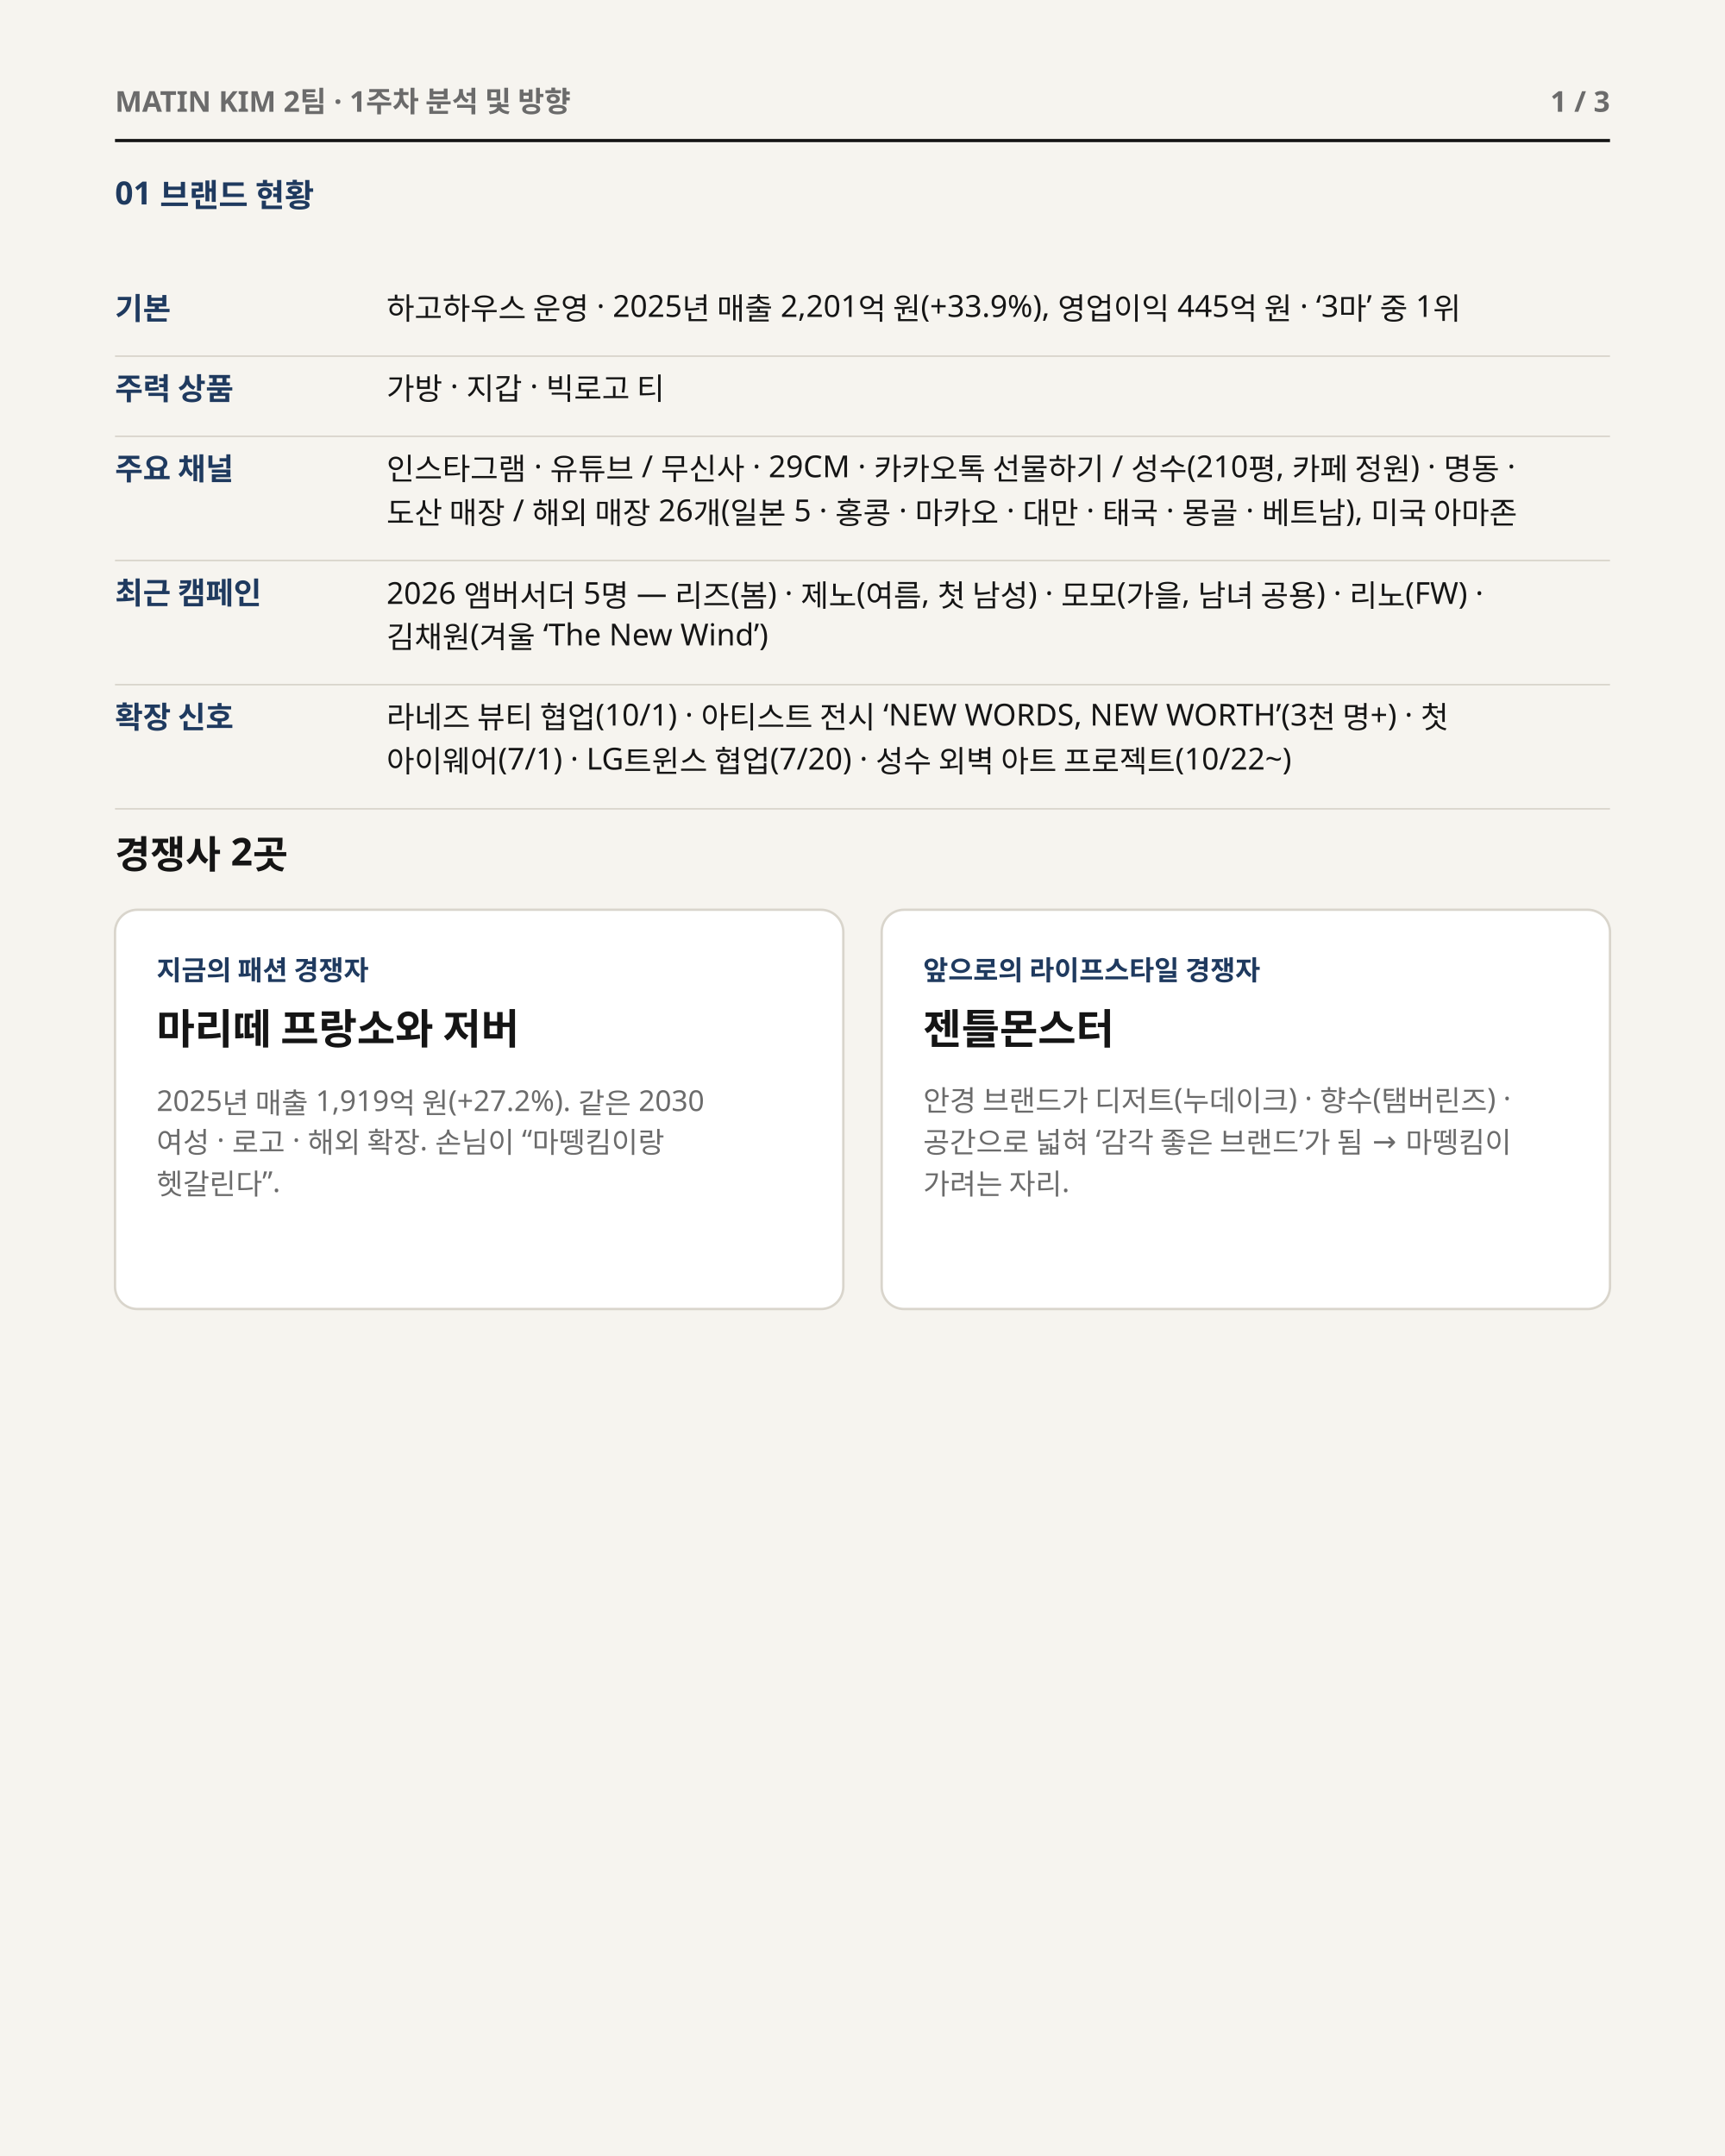
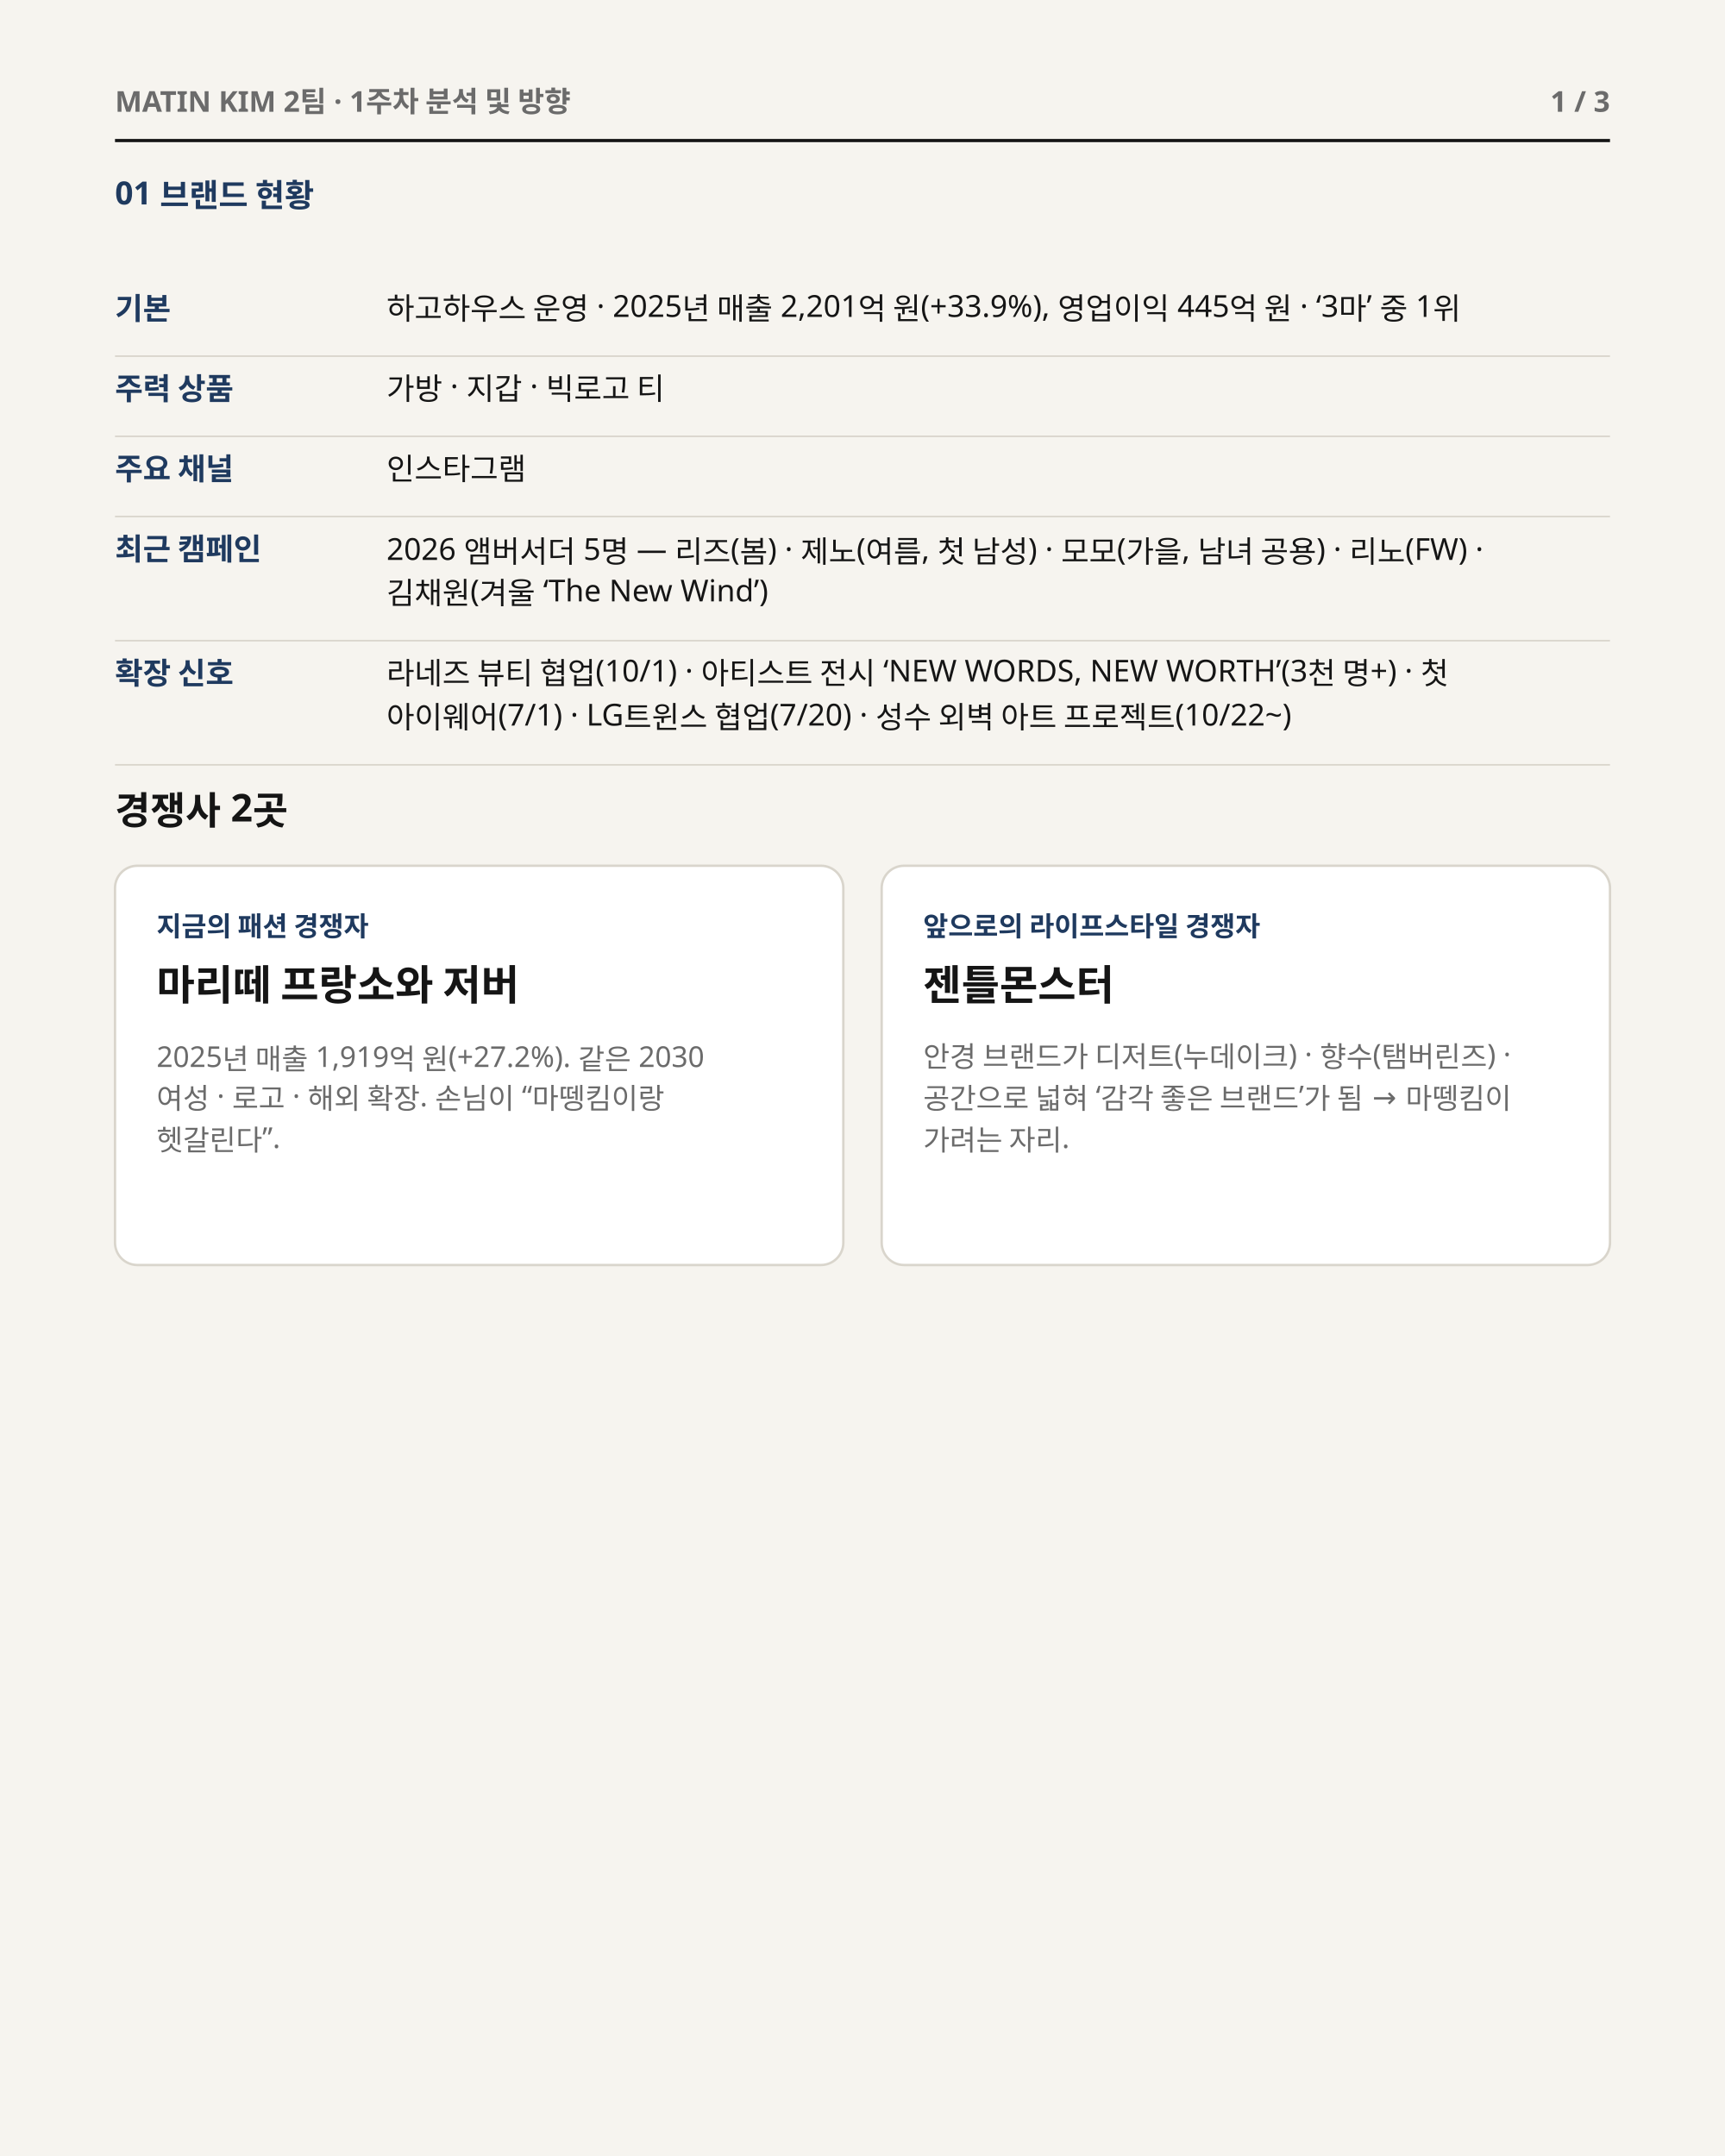
<svg xmlns="http://www.w3.org/2000/svg" width="1080" height="1350" viewBox="0 0 1080 1350">
  <rect width="1080" height="1350" fill="#F6F4EF" />
  <text x="72" y="70" font-family="Pretendard, 'Noto Sans KR', sans-serif" font-size="18" font-weight="600" fill="#6B6B6B" text-anchor="start">MATIN KIM 2팀 · 1주차 분석 및 방향</text>
  <text x="1008" y="70" font-family="Pretendard, 'Noto Sans KR', sans-serif" font-size="18" font-weight="600" fill="#6B6B6B" text-anchor="end">1 / 3</text>
  <line x1="72" y1="88" x2="1008" y2="88" stroke="#151515" stroke-width="2" />
  <text x="72" y="128" font-family="Pretendard, 'Noto Sans KR', sans-serif" font-size="20" font-weight="700" fill="#1F3A5F" text-anchor="start">01  브랜드 현황</text>
  <text x="72" y="200" font-family="Pretendard, 'Noto Sans KR', sans-serif" font-size="19" font-weight="700" fill="#1F3A5F" text-anchor="start">기본</text>
  <text x="242" y="200" font-family="Pretendard, 'Noto Sans KR', sans-serif" font-size="19" font-weight="400" fill="#151515" text-anchor="start">하고하우스 운영 · 2025년 매출 2,201억 원(+33.9%), 영업이익 445억 원 · ‘3마’ 중 1위</text>
  <line x1="72" y1="223.0" x2="1008" y2="223.0" stroke="#D9D5CC" stroke-width="1" />
  <text x="72" y="250.2" font-family="Pretendard, 'Noto Sans KR', sans-serif" font-size="19" font-weight="700" fill="#1F3A5F" text-anchor="start">주력 상품</text>
  <text x="242" y="250.2" font-family="Pretendard, 'Noto Sans KR', sans-serif" font-size="19" font-weight="400" fill="#151515" text-anchor="start">가방 · 지갑 · 빅로고 티</text>
  <line x1="72" y1="273.2" x2="1008" y2="273.2" stroke="#D9D5CC" stroke-width="1" />
  <text x="72" y="300.4" font-family="Pretendard, 'Noto Sans KR', sans-serif" font-size="19" font-weight="700" fill="#1F3A5F" text-anchor="start">주요 채널</text>
-   <text x="242" y="300.4" font-family="Pretendard, 'Noto Sans KR', sans-serif" font-size="19" font-weight="400" fill="#151515" text-anchor="start">인스타그램 · 유튜브 / 무신사 · 29CM · 카카오톡 선물하기 / 성수(210평, 카페 정원) · 명동 ·</text>
-   <text x="242" y="327.95" font-family="Pretendard, 'Noto Sans KR', sans-serif" font-size="19" font-weight="400" fill="#151515" text-anchor="start">도산 매장 / 해외 매장 26개(일본 5 · 홍콩 · 마카오 · 대만 · 태국 · 몽골 · 베트남), 미국 아마존</text>
-   <line x1="72" y1="350.95" x2="1008" y2="350.95" stroke="#D9D5CC" stroke-width="1" />
-   <text x="72" y="378.15" font-family="Pretendard, 'Noto Sans KR', sans-serif" font-size="19" font-weight="700" fill="#1F3A5F" text-anchor="start">최근 캠페인</text>
-   <text x="242" y="378.15" font-family="Pretendard, 'Noto Sans KR', sans-serif" font-size="19" font-weight="400" fill="#151515" text-anchor="start">2026 앰버서더 5명 — 리즈(봄) · 제노(여름, 첫 남성) · 모모(가을, 남녀 공용) · 리노(FW) ·</text>
-   <text x="242" y="405.7" font-family="Pretendard, 'Noto Sans KR', sans-serif" font-size="19" font-weight="400" fill="#151515" text-anchor="start">김채원(겨울 ‘The New Wind’)</text>
-   <line x1="72" y1="428.7" x2="1008" y2="428.7" stroke="#D9D5CC" stroke-width="1" />
-   <text x="72" y="455.9" font-family="Pretendard, 'Noto Sans KR', sans-serif" font-size="19" font-weight="700" fill="#1F3A5F" text-anchor="start">확장 신호</text>
-   <text x="242" y="455.9" font-family="Pretendard, 'Noto Sans KR', sans-serif" font-size="19" font-weight="400" fill="#151515" text-anchor="start">라네즈 뷰티 협업(10/1) · 아티스트 전시 ‘NEW WORDS, NEW WORTH’(3천 명+) · 첫</text>
-   <text x="242" y="483.45" font-family="Pretendard, 'Noto Sans KR', sans-serif" font-size="19" font-weight="400" fill="#151515" text-anchor="start">아이웨어(7/1) · LG트윈스 협업(7/20) · 성수 외벽 아트 프로젝트(10/22~)</text>
-   <line x1="72" y1="506.45" x2="1008" y2="506.45" stroke="#D9D5CC" stroke-width="1" />
-   <text x="72" y="543.65" font-family="Pretendard, 'Noto Sans KR', sans-serif" font-size="24" font-weight="800" fill="#151515" text-anchor="start">경쟁사 2곳</text>
-   <rect x="72.0" y="569.65" width="456.0" height="250" rx="14" fill="#FFFFFF" stroke="#D9D5CC" stroke-width="1.5" />
-   <text x="98.0" y="613.65" font-family="Pretendard, 'Noto Sans KR', sans-serif" font-size="17" font-weight="700" fill="#1F3A5F" text-anchor="start">지금의 패션 경쟁자</text>
-   <text x="98.0" y="653.65" font-family="Pretendard, 'Noto Sans KR', sans-serif" font-size="26" font-weight="800" fill="#151515" text-anchor="start">마리떼 프랑소와 저버</text>
-   <text x="98.0" y="695.65" font-family="Pretendard, 'Noto Sans KR', sans-serif" font-size="18" font-weight="500" fill="#6B6B6B" text-anchor="start">2025년 매출 1,919억 원(+27.2%). 같은 2030</text>
-   <text x="98.0" y="721.75" font-family="Pretendard, 'Noto Sans KR', sans-serif" font-size="18" font-weight="500" fill="#6B6B6B" text-anchor="start">여성 · 로고 · 해외 확장. 손님이 “마뗑킴이랑</text>
-   <text x="98.0" y="747.85" font-family="Pretendard, 'Noto Sans KR', sans-serif" font-size="18" font-weight="500" fill="#6B6B6B" text-anchor="start">헷갈린다”.</text>
-   <rect x="552.0" y="569.65" width="456.0" height="250" rx="14" fill="#FFFFFF" stroke="#D9D5CC" stroke-width="1.5" />
-   <text x="578.0" y="613.65" font-family="Pretendard, 'Noto Sans KR', sans-serif" font-size="17" font-weight="700" fill="#1F3A5F" text-anchor="start">앞으로의 라이프스타일 경쟁자</text>
-   <text x="578.0" y="653.65" font-family="Pretendard, 'Noto Sans KR', sans-serif" font-size="26" font-weight="800" fill="#151515" text-anchor="start">젠틀몬스터</text>
-   <text x="578.0" y="695.65" font-family="Pretendard, 'Noto Sans KR', sans-serif" font-size="18" font-weight="500" fill="#6B6B6B" text-anchor="start">안경 브랜드가 디저트(누데이크) · 향수(탬버린즈) ·</text>
-   <text x="578.0" y="721.75" font-family="Pretendard, 'Noto Sans KR', sans-serif" font-size="18" font-weight="500" fill="#6B6B6B" text-anchor="start">공간으로 넓혀 ‘감각 좋은 브랜드’가 됨 → 마뗑킴이</text>
-   <text x="578.0" y="747.85" font-family="Pretendard, 'Noto Sans KR', sans-serif" font-size="18" font-weight="500" fill="#6B6B6B" text-anchor="start">가려는 자리.</text>
+   <text x="242" y="300.4" font-family="Pretendard, 'Noto Sans KR', sans-serif" font-size="19" font-weight="400" fill="#151515" text-anchor="start">인스타그램</text>
+   <line x1="72" y1="323.4" x2="1008" y2="323.4" stroke="#D9D5CC" stroke-width="1" />
+   <text x="72" y="350.6" font-family="Pretendard, 'Noto Sans KR', sans-serif" font-size="19" font-weight="700" fill="#1F3A5F" text-anchor="start">최근 캠페인</text>
+   <text x="242" y="350.6" font-family="Pretendard, 'Noto Sans KR', sans-serif" font-size="19" font-weight="400" fill="#151515" text-anchor="start">2026 앰버서더 5명 — 리즈(봄) · 제노(여름, 첫 남성) · 모모(가을, 남녀 공용) · 리노(FW) ·</text>
+   <text x="242" y="378.15" font-family="Pretendard, 'Noto Sans KR', sans-serif" font-size="19" font-weight="400" fill="#151515" text-anchor="start">김채원(겨울 ‘The New Wind’)</text>
+   <line x1="72" y1="401.15" x2="1008" y2="401.15" stroke="#D9D5CC" stroke-width="1" />
+   <text x="72" y="428.35" font-family="Pretendard, 'Noto Sans KR', sans-serif" font-size="19" font-weight="700" fill="#1F3A5F" text-anchor="start">확장 신호</text>
+   <text x="242" y="428.35" font-family="Pretendard, 'Noto Sans KR', sans-serif" font-size="19" font-weight="400" fill="#151515" text-anchor="start">라네즈 뷰티 협업(10/1) · 아티스트 전시 ‘NEW WORDS, NEW WORTH’(3천 명+) · 첫</text>
+   <text x="242" y="455.9" font-family="Pretendard, 'Noto Sans KR', sans-serif" font-size="19" font-weight="400" fill="#151515" text-anchor="start">아이웨어(7/1) · LG트윈스 협업(7/20) · 성수 외벽 아트 프로젝트(10/22~)</text>
+   <line x1="72" y1="478.9" x2="1008" y2="478.9" stroke="#D9D5CC" stroke-width="1" />
+   <text x="72" y="516.1" font-family="Pretendard, 'Noto Sans KR', sans-serif" font-size="24" font-weight="800" fill="#151515" text-anchor="start">경쟁사 2곳</text>
+   <rect x="72.0" y="542.1" width="456.0" height="250" rx="14" fill="#FFFFFF" stroke="#D9D5CC" stroke-width="1.5" />
+   <text x="98.0" y="586.1" font-family="Pretendard, 'Noto Sans KR', sans-serif" font-size="17" font-weight="700" fill="#1F3A5F" text-anchor="start">지금의 패션 경쟁자</text>
+   <text x="98.0" y="626.1" font-family="Pretendard, 'Noto Sans KR', sans-serif" font-size="26" font-weight="800" fill="#151515" text-anchor="start">마리떼 프랑소와 저버</text>
+   <text x="98.0" y="668.1" font-family="Pretendard, 'Noto Sans KR', sans-serif" font-size="18" font-weight="500" fill="#6B6B6B" text-anchor="start">2025년 매출 1,919억 원(+27.2%). 같은 2030</text>
+   <text x="98.0" y="694.2" font-family="Pretendard, 'Noto Sans KR', sans-serif" font-size="18" font-weight="500" fill="#6B6B6B" text-anchor="start">여성 · 로고 · 해외 확장. 손님이 “마뗑킴이랑</text>
+   <text x="98.0" y="720.3" font-family="Pretendard, 'Noto Sans KR', sans-serif" font-size="18" font-weight="500" fill="#6B6B6B" text-anchor="start">헷갈린다”.</text>
+   <rect x="552.0" y="542.1" width="456.0" height="250" rx="14" fill="#FFFFFF" stroke="#D9D5CC" stroke-width="1.5" />
+   <text x="578.0" y="586.1" font-family="Pretendard, 'Noto Sans KR', sans-serif" font-size="17" font-weight="700" fill="#1F3A5F" text-anchor="start">앞으로의 라이프스타일 경쟁자</text>
+   <text x="578.0" y="626.1" font-family="Pretendard, 'Noto Sans KR', sans-serif" font-size="26" font-weight="800" fill="#151515" text-anchor="start">젠틀몬스터</text>
+   <text x="578.0" y="668.1" font-family="Pretendard, 'Noto Sans KR', sans-serif" font-size="18" font-weight="500" fill="#6B6B6B" text-anchor="start">안경 브랜드가 디저트(누데이크) · 향수(탬버린즈) ·</text>
+   <text x="578.0" y="694.2" font-family="Pretendard, 'Noto Sans KR', sans-serif" font-size="18" font-weight="500" fill="#6B6B6B" text-anchor="start">공간으로 넓혀 ‘감각 좋은 브랜드’가 됨 → 마뗑킴이</text>
+   <text x="578.0" y="720.3" font-family="Pretendard, 'Noto Sans KR', sans-serif" font-size="18" font-weight="500" fill="#6B6B6B" text-anchor="start">가려는 자리.</text>
</svg>
